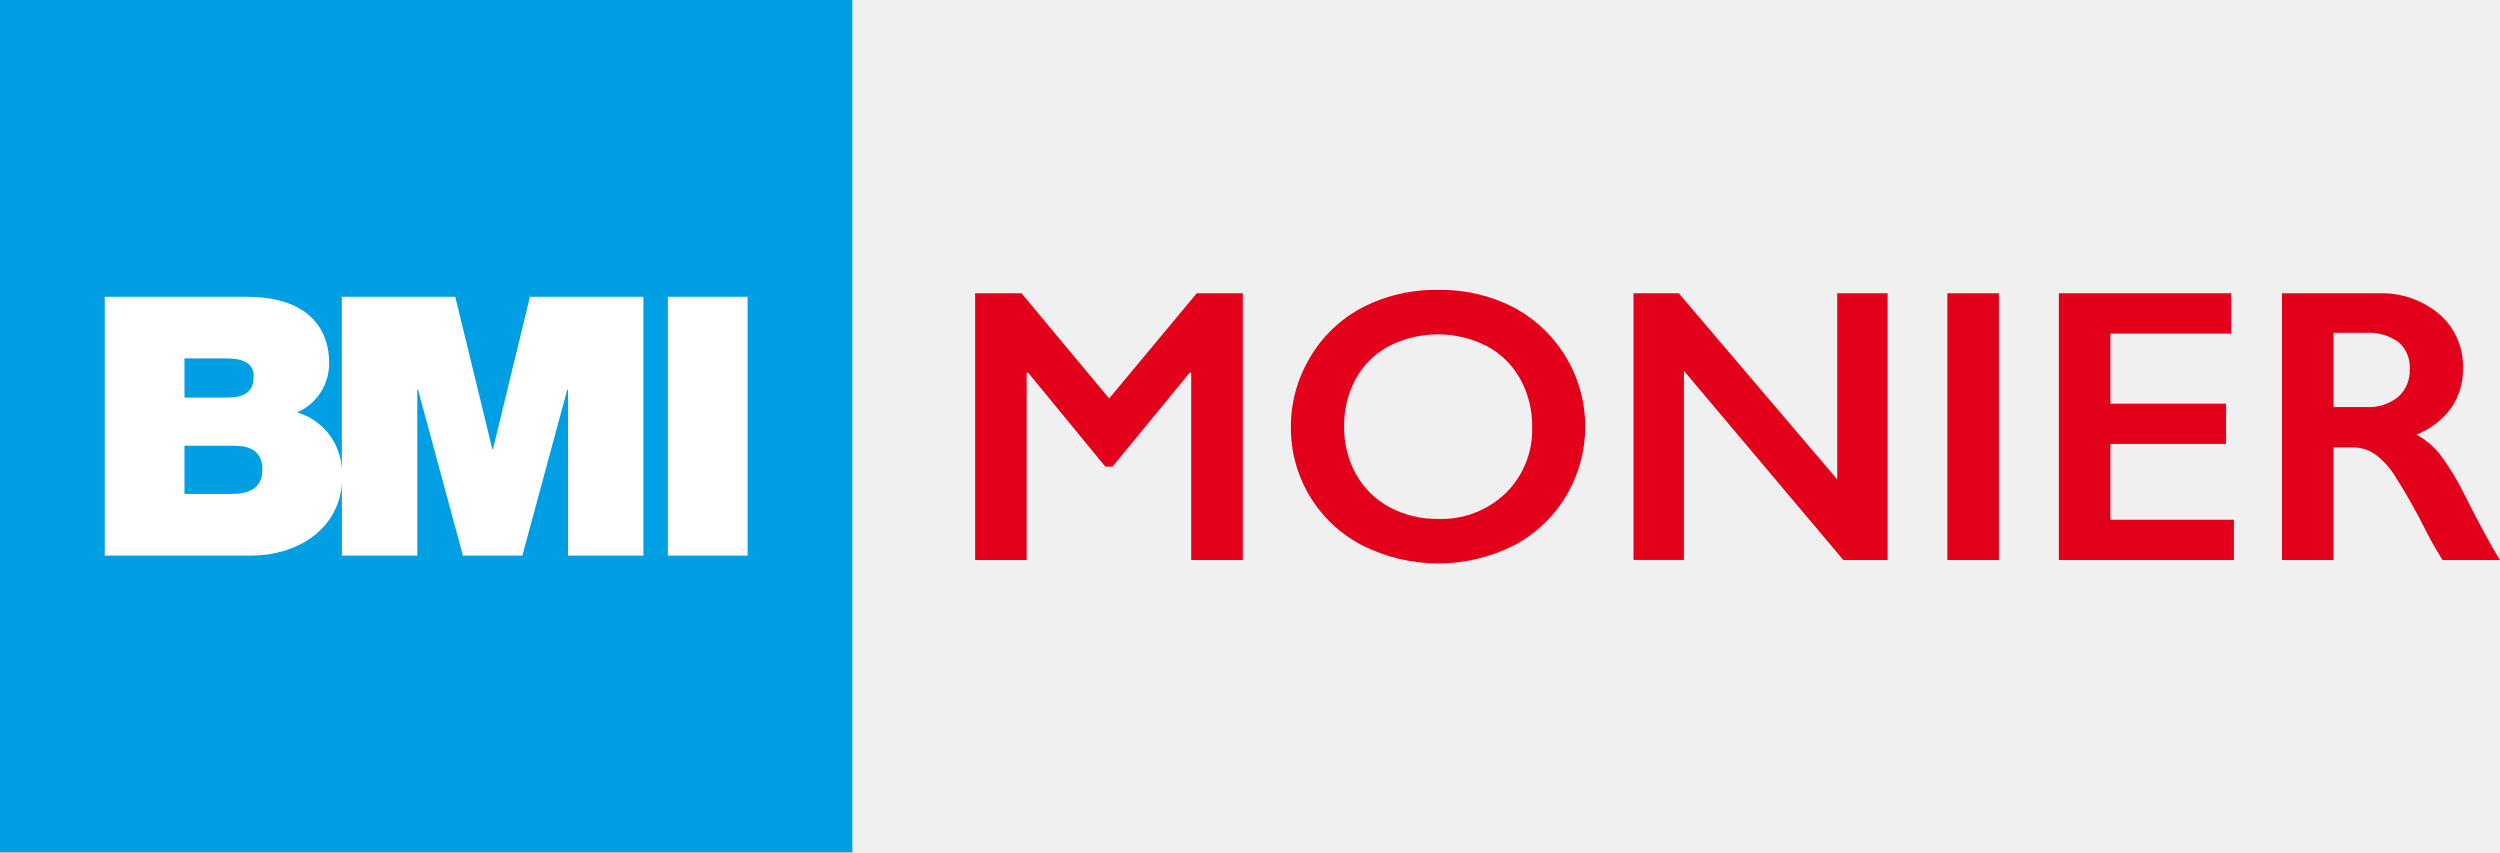
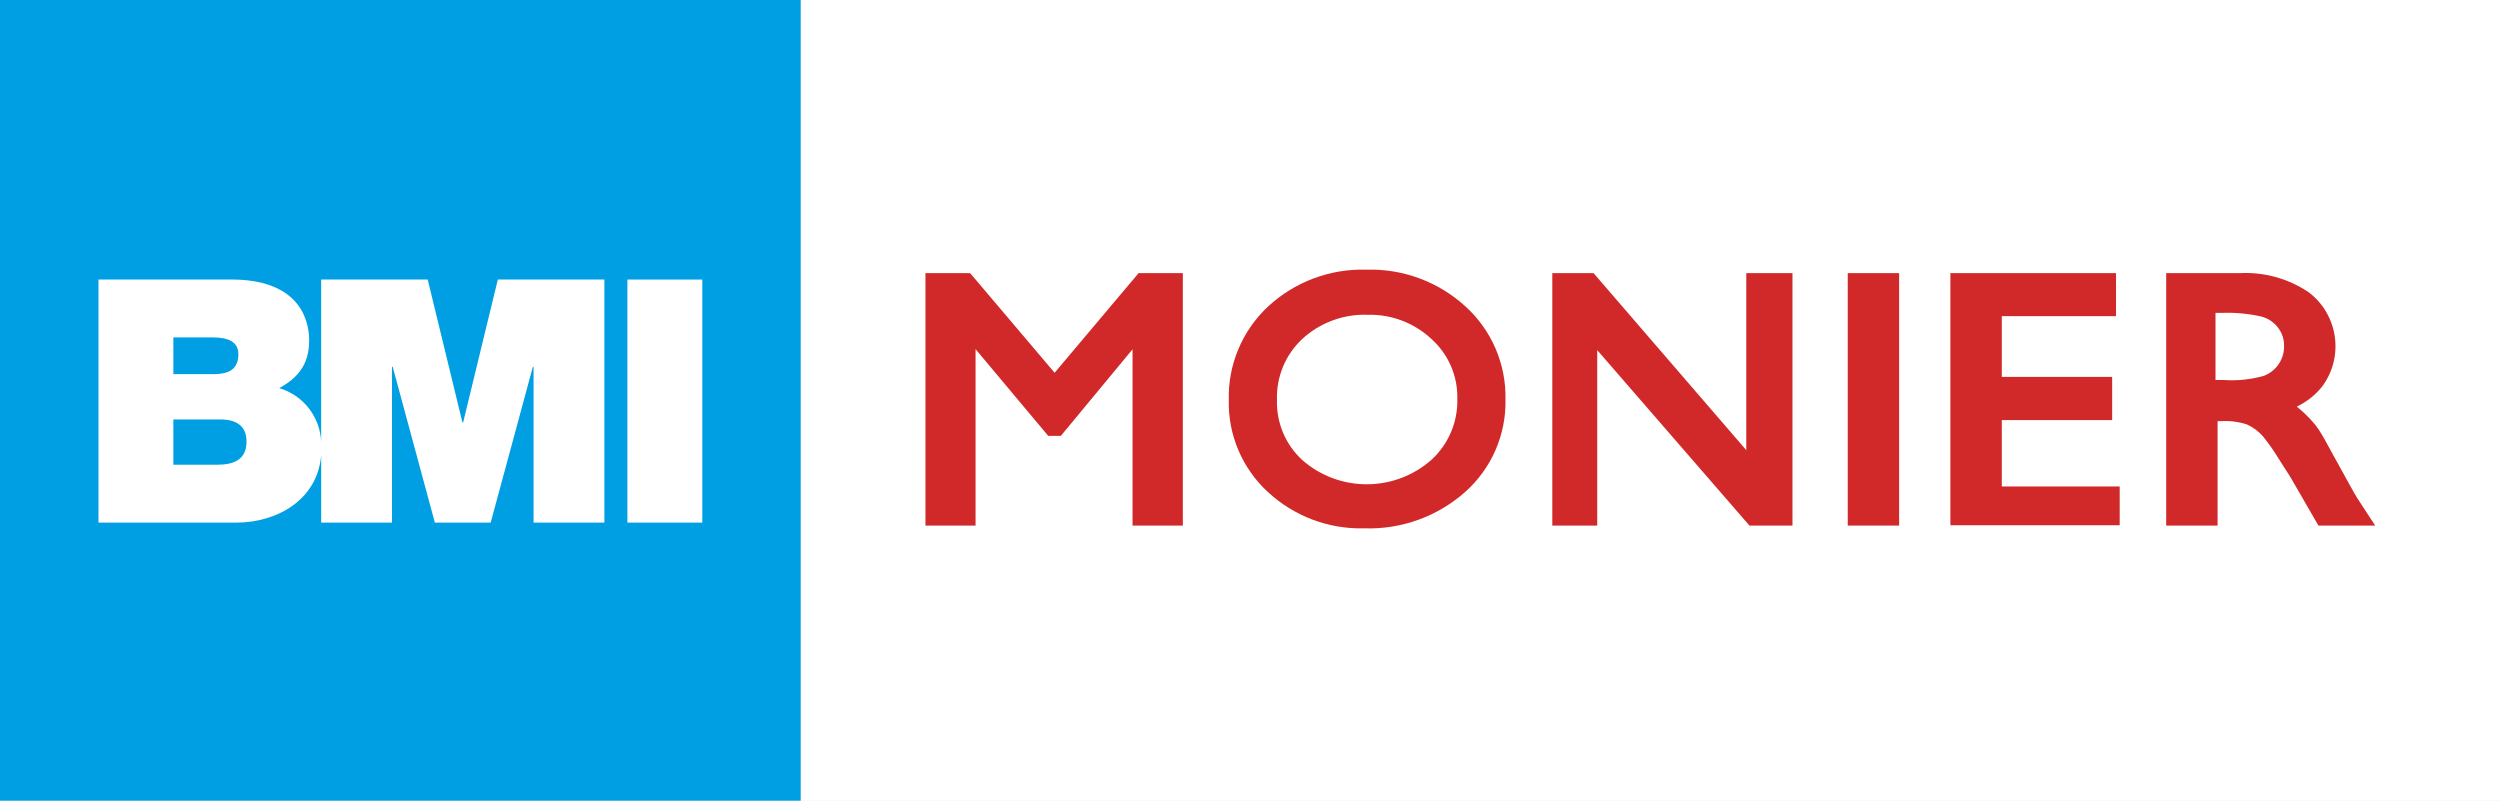
- <svg xmlns="http://www.w3.org/2000/svg" viewBox="0 0 263.963 90">
-   <defs>
-     <style>
-       .a{fill:#e2001a}.c{fill:#fff}
-     </style>
-   </defs>
-   <path class="a" d="M107.86 30.968l9.251 11.107 9.249-11.107h4.86v28.157h-5.445V39.35h-.161l-8.143 9.916h-.765l-8.146-9.916h-.161v19.775h-5.439V30.968zM151.856 30.604a16.92 16.92 0 017.871 1.8 14.275 14.275 0 015.625 19.974 13.939 13.939 0 01-5.563 5.241 17.806 17.806 0 01-15.923-.021 13.938 13.938 0 01-7.568-12.537 14.157 14.157 0 012-7.276 13.856 13.856 0 015.5-5.29 16.773 16.773 0 018.062-1.886zm-9.936 14.452a10.024 10.024 0 001.27 5.04 8.82 8.82 0 003.537 3.465 10.579 10.579 0 005.13 1.23 9.785 9.785 0 007.125-2.721 9.359 9.359 0 002.79-7.014 10.147 10.147 0 00-1.26-5.049 8.713 8.713 0 00-3.547-3.478 11.356 11.356 0 00-10.3.011 8.607 8.607 0 00-3.517 3.465 10.266 10.266 0 00-1.228 5.051zM177.255 30.968l16.729 19.651V30.968h5.321v28.157h-4.678L177.796 39.15v19.974h-5.32V30.968zM211.054 30.968v28.157h-5.442V30.968zM235.583 30.968v4.253h-12.758v7.4h12.214v4.253h-12.214v8h13.041v4.253h-18.483V30.968zM251.083 30.968a9.443 9.443 0 016.471 2.2 7.264 7.264 0 012.5 5.725 7.144 7.144 0 01-1.239 4.182 8.21 8.21 0 01-3.678 2.812 8.179 8.179 0 012.4 1.976 25.348 25.348 0 012.6 4.212q2.579 5.121 3.83 7.055h-6.068a33.976 33.976 0 01-1.693-2.963 64.57 64.57 0 00-3.427-6.057 8.209 8.209 0 00-2.1-2.217 4.162 4.162 0 00-2.318-.656h-1.975v11.888h-5.441V30.968zm-1.229 12.012a4.917 4.917 0 003.355-1.068 3.684 3.684 0 001.22-2.925 3.462 3.462 0 00-1.21-2.892 5.446 5.446 0 00-3.447-.958h-3.386v7.843z" />
-   <path fill="#009fe3" d="M0 0h90v90H0z" />
-   <g>
-     <path class="c" d="M55.954 31.339l-3.9 16.072h-.076L48.07 31.339H36.095V49.59a6.583 6.583 0 00-4.717-6.043 5.629 5.629 0 003.368-5.358c0-2.794-1.53-6.85-8.724-6.85H11.063v27.322h15.5c4.609 0 9.145-2.59 9.536-7.6v7.6h7.96V41.136h.076l4.743 17.525h6.276l4.743-17.525h.076v17.525h7.96V31.339zm-36.476 6.506h4.44c1.722 0 2.869.5 2.869 1.876 0 1.76-1.109 2.257-2.869 2.257h-4.44zm4.937 14.31h-4.937v-5.089h5.282c1.989 0 2.945.88 2.945 2.486 0 2.105-1.53 2.6-3.29 2.6M70.518 31.341h8.419v27.32h-8.419z" />
+ <svg xmlns="http://www.w3.org/2000/svg" viewBox="0 0 312.233 100">
+   <rect id="bg_block" data-name="bg block" x="100" width="212.233" height="100" fill="#fff" />
+   <g id="Monier">
+     <polygon points="141.447 65.643 141.447 43.622 132.493 54.437 130.915 54.437 121.841 43.604 121.841 65.643 115.584 65.643 115.584 34.112 121.163 34.112 131.714 46.556 142.202 34.112 147.728 34.112 147.728 65.643 141.447 65.643" fill="#d12929" />
+     <path d="M170.422,65.986a17.042,17.042,0,0,1-12.074-4.54,15.132,15.132,0,0,1-4.882-11.472,15.452,15.452,0,0,1,4.914-11.7,17.28,17.28,0,0,1,12.287-4.593,17.538,17.538,0,0,1,12.357,4.589,15.243,15.243,0,0,1,5,11.615,15.009,15.009,0,0,1-5.045,11.566A18.053,18.053,0,0,1,170.422,65.986Zm.419-26.672a11.485,11.485,0,0,0-8.2,3.022,9.971,9.971,0,0,0-3.156,7.638,9.778,9.778,0,0,0,3.166,7.487,12.217,12.217,0,0,0,16.159-.062,9.981,9.981,0,0,0,3.2-7.6,9.735,9.735,0,0,0-3.2-7.433A11.229,11.229,0,0,0,170.841,39.314Z" fill="#d12929" />
+     <polygon points="218.497 65.643 199.483 43.729 199.483 65.643 193.873 65.643 193.873 34.112 199.024 34.112 218.098 56.221 218.098 34.112 223.869 34.112 223.869 65.643 218.497 65.643" fill="#d12929" />
+     <rect x="230.769" y="34.112" width="6.42" height="31.53" fill="#d12929" />
+     <polygon points="243.591 65.599 243.591 34.112 264.277 34.112 264.277 39.485 250.011 39.485 250.011 47.072 263.795 47.072 263.795 52.467 250.011 52.467 250.011 60.758 264.735 60.758 264.735 65.599 243.591 65.599" fill="#d12929" />
+     <path d="M289.555,65.643l-3.5-6.059-1.477-2.313a24.845,24.845,0,0,0-1.988-2.819A5.819,5.819,0,0,0,280.6,53a8.651,8.651,0,0,0-3.184-.4h-.455V65.643h-6.419V34.112h9.234a14.044,14.044,0,0,1,8.6,2.416,8.457,8.457,0,0,1,1.681,11.7,8.91,8.91,0,0,1-3.206,2.553,16.077,16.077,0,0,1,1.973,1.888c1.064,1.127,1.9,3.017,3.471,5.78,1,1.77,1.5,2.784,2.128,3.787l2.226,3.408ZM277.789,47.462a14.52,14.52,0,0,0,4.962-.527,3.918,3.918,0,0,0,2.515-3.744,3.679,3.679,0,0,0-.732-2.239,3.861,3.861,0,0,0-2.068-1.411,19.366,19.366,0,0,0-5.084-.462h-.68v8.383Z" fill="#d12929" />
+   </g>
+   <g id="BMI">
+     <rect width="100" height="100" fill="#009fe3" />
+     <g>
+       <path d="M62.176,34.911,57.84,52.77h-.084L53.417,34.911H40.11v20.28a7.315,7.315,0,0,0-5.239-6.716c2.255-1.235,3.742-2.891,3.742-5.953,0-3.1-1.7-7.611-9.693-7.611H12.3V65.27H29.515c5.121,0,10.16-2.878,10.6-8.443V65.27h8.844V45.8h.084L54.31,65.27h6.973L66.555,45.8h.085V65.27h8.844V34.911ZM21.65,42.139h4.933c1.913,0,3.188.554,3.188,2.084,0,1.956-1.233,2.507-3.188,2.507H21.65Zm5.485,15.9H21.65V52.386h5.867c2.211,0,3.272.978,3.272,2.763,0,2.339-1.7,2.891-3.655,2.891" fill="#fff" />
+       <rect x="78.358" y="34.914" width="9.354" height="30.356" fill="#fff" />
+     </g>
  </g>
</svg>
